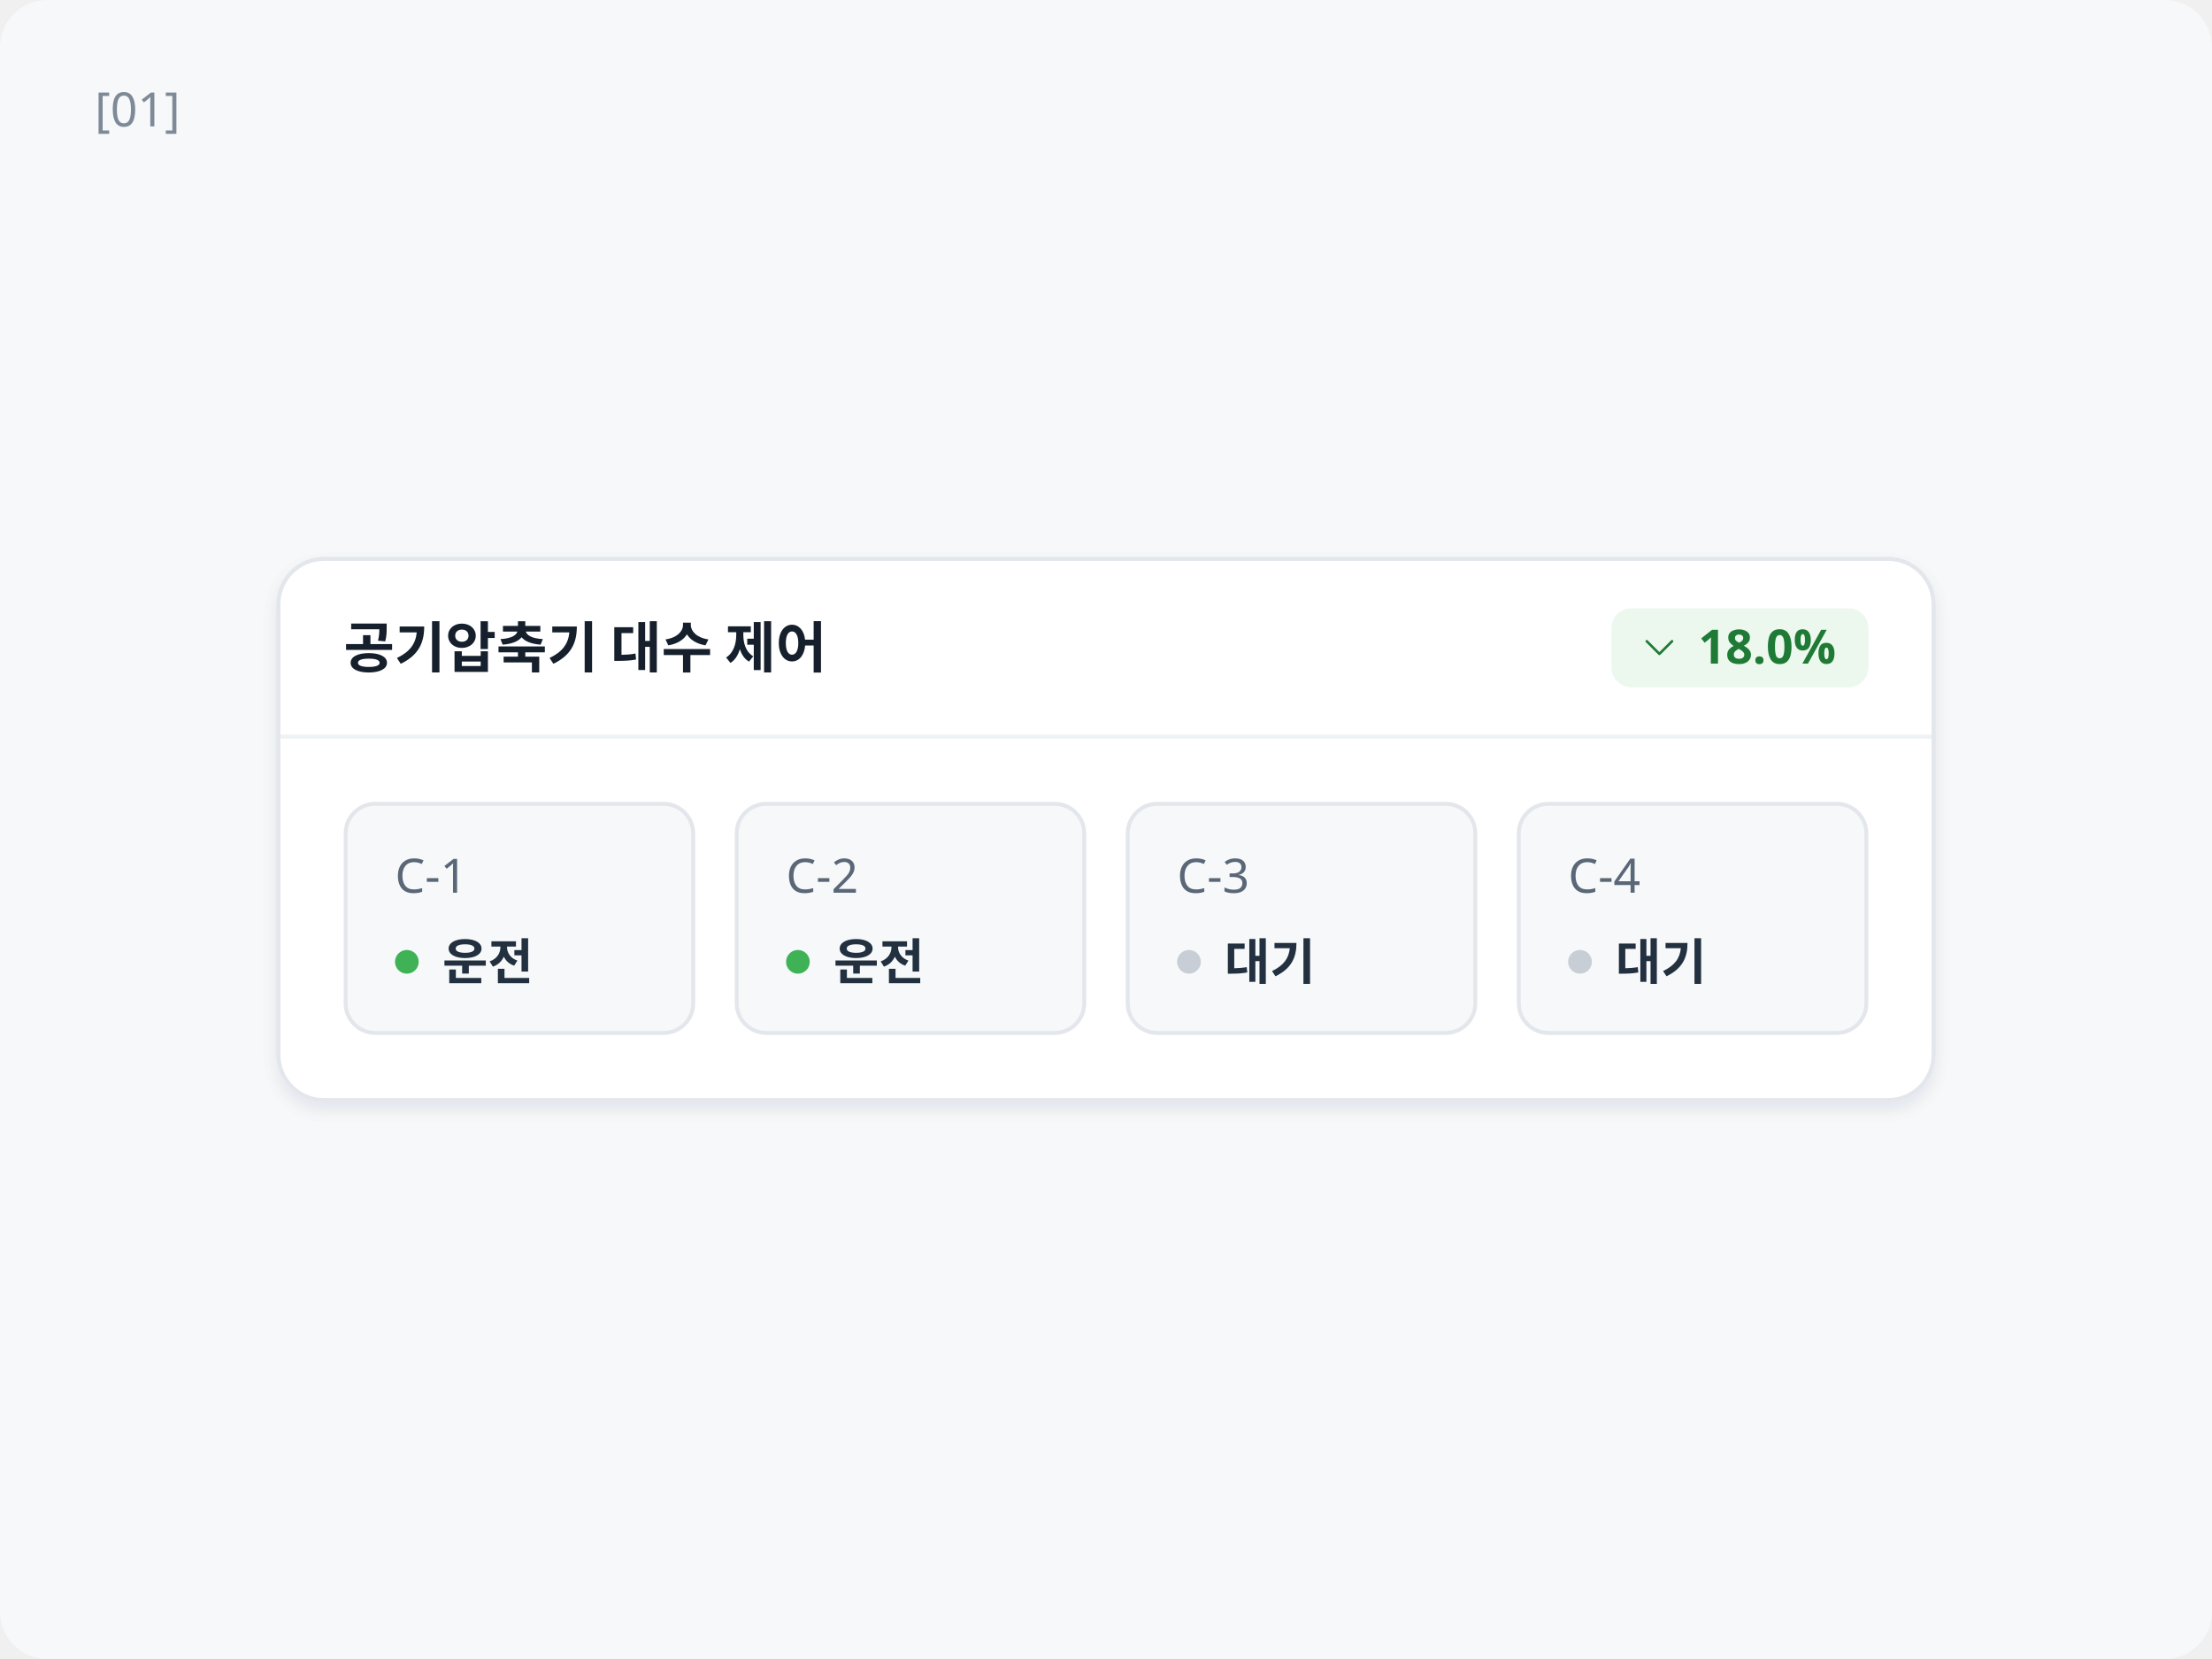
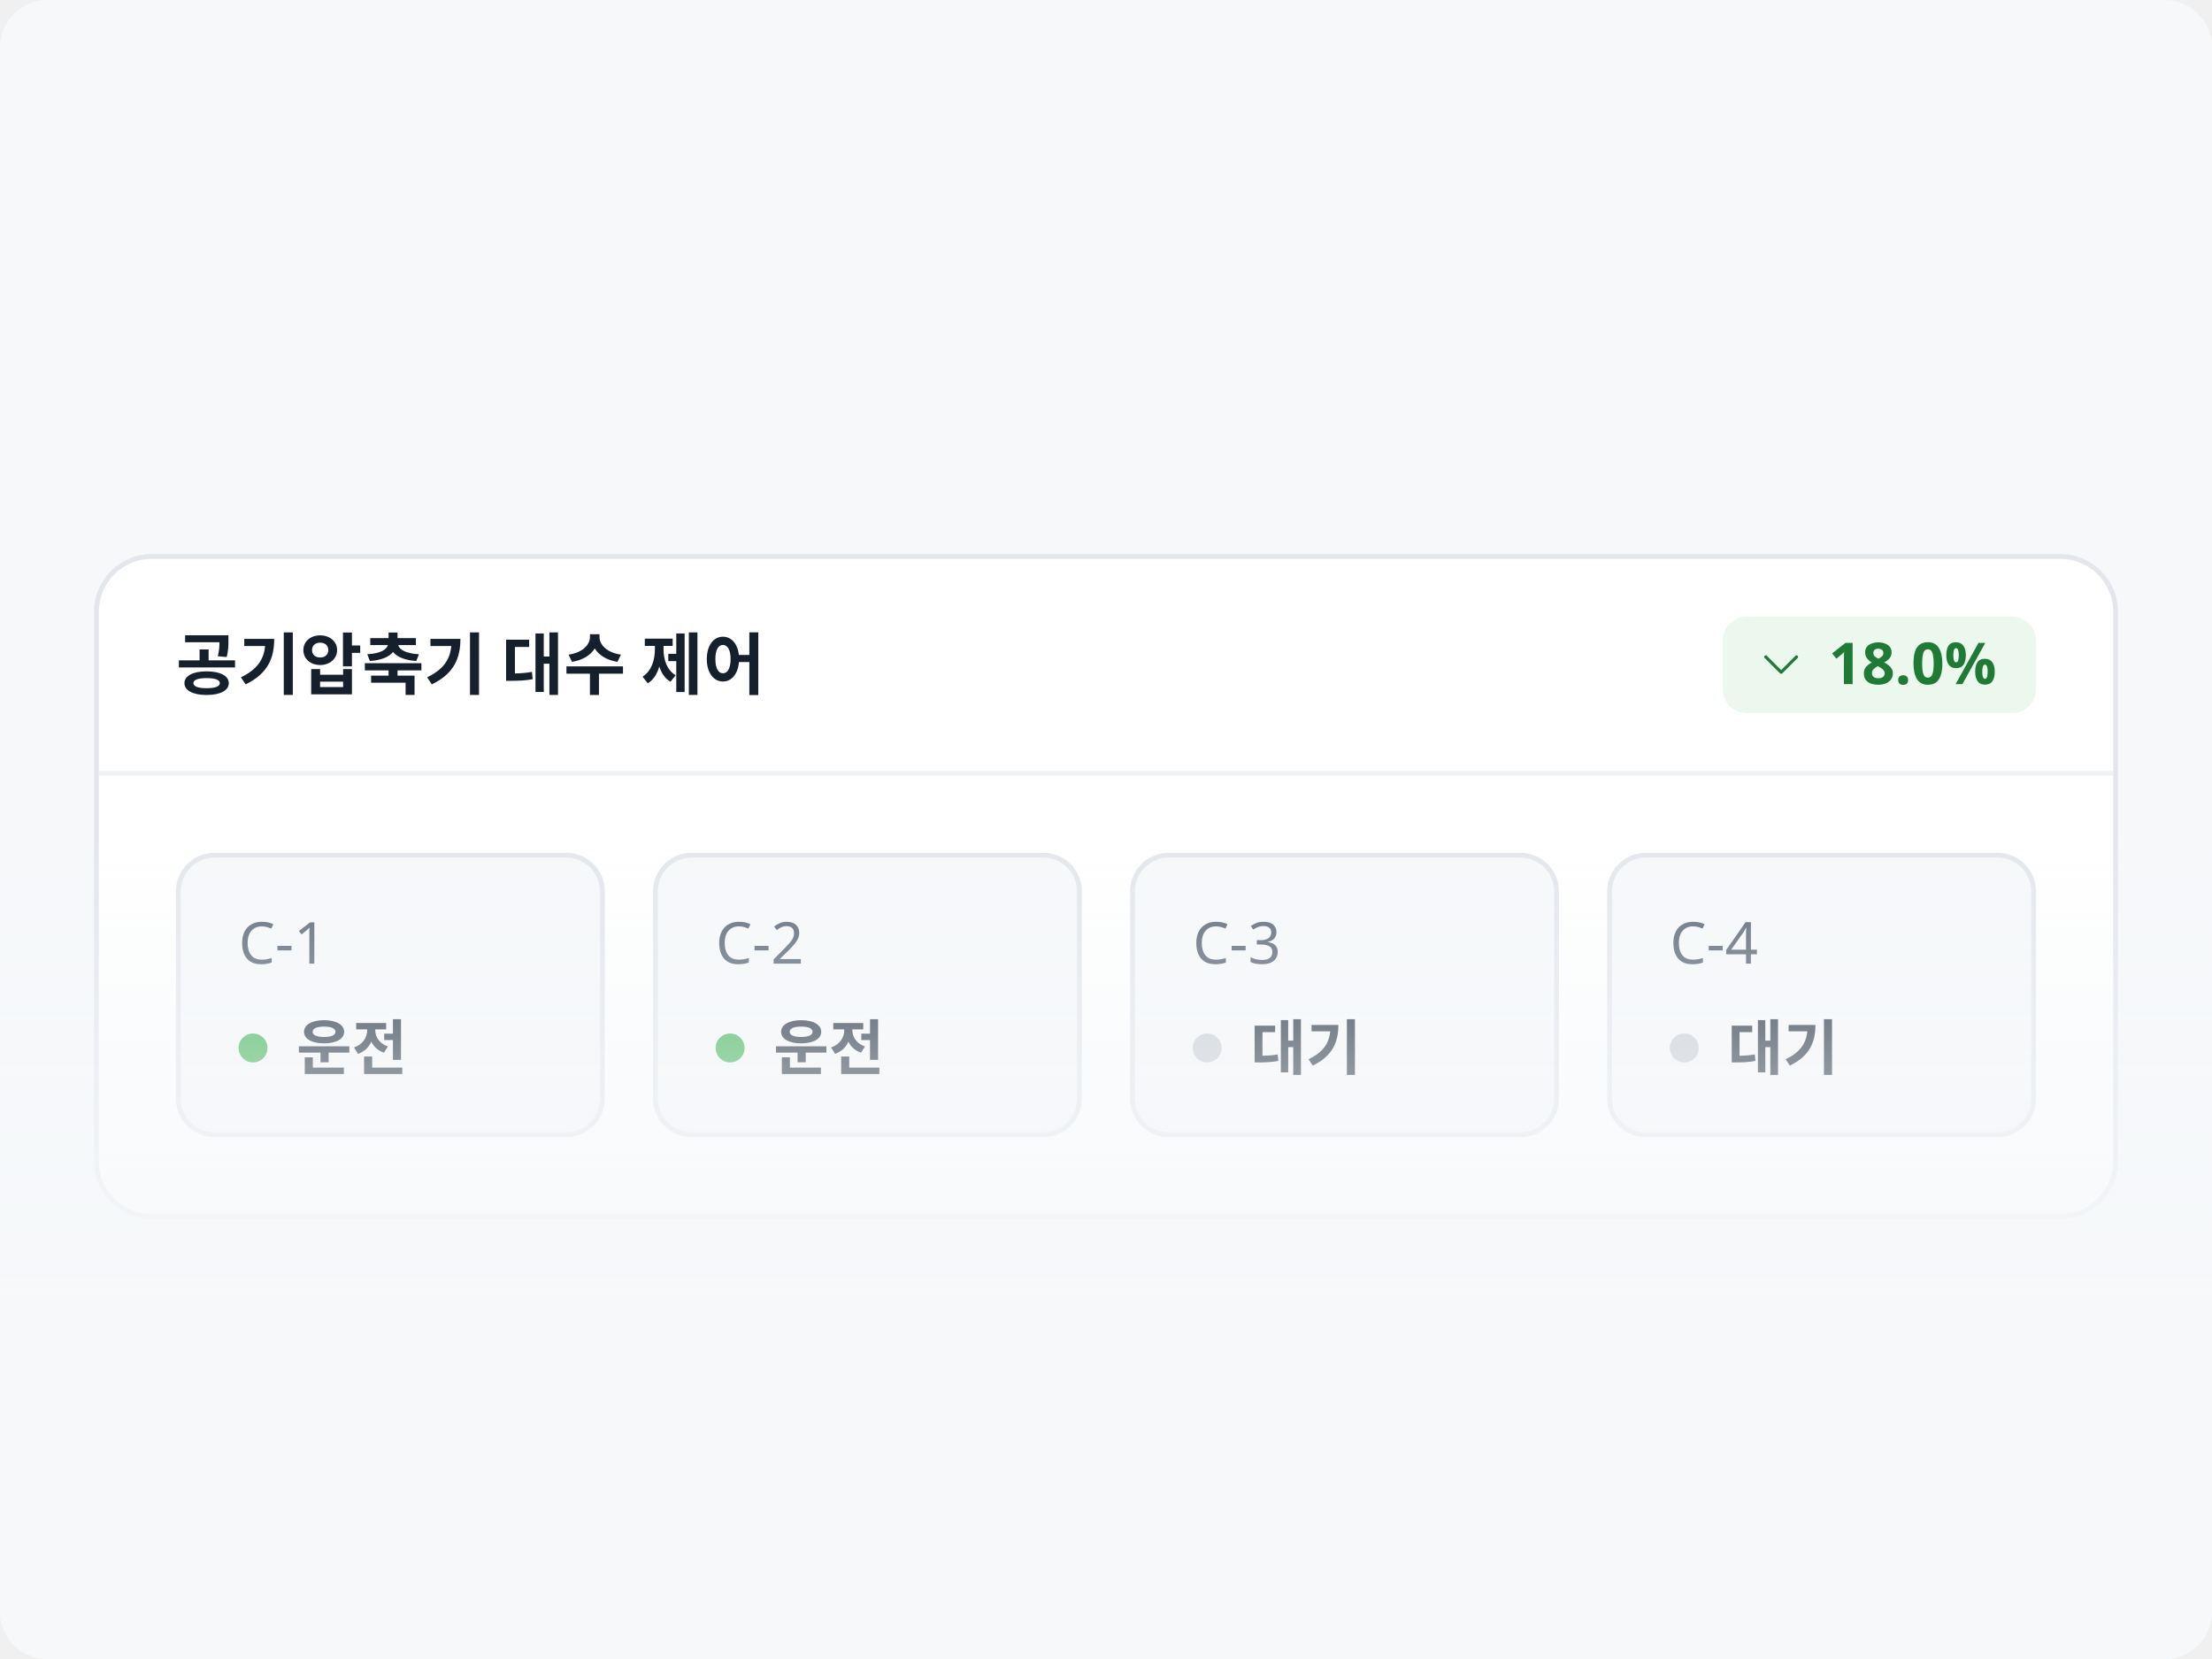
<svg xmlns="http://www.w3.org/2000/svg" width="560" height="420" viewBox="0 0 560 420" fill="none">
  <defs>
-     <filter id="sh1" x="-20%" y="-20%" width="140%" height="160%">
-       <feDropShadow in="SourceGraphic" result="s0" dx="0" dy="16" stdDeviation="16" flood-color="#010E50" flood-opacity="0.08" />
-       <feDropShadow in="SourceGraphic" result="s1" dx="0" dy="2" stdDeviation="2" flood-color="#010E50" flood-opacity="0.04" />
-       <feMerge>
-         <feMergeNode in="s0" />
-         <feMergeNode in="s1" />
-       </feMerge>
-     </filter>
+     <linearGradient id="fade0" x1="0" y1="210" x2="0" y2="330" gradientUnits="userSpaceOnUse">
+       <stop offset="0" stop-color="#F6F8FA" stop-opacity="0" />
+       <stop offset="0.5" stop-color="#F6F8FA" stop-opacity="0.5" />
+       <stop offset="1" stop-color="#F6F8FA" stop-opacity="1" />
+     </linearGradient>
    <clipPath id="card">
      <rect width="560" height="420" rx="12" />
    </clipPath>
  </defs>
  <g clip-path="url(#card)">
    <rect x="0" y="0" width="560" height="420" rx="12" fill="#F6F8FA" />
-     <text x="24" y="32" font-family="JetBrains Mono" font-size="12" font-weight="400" fill="#7E8A98">[01]</text>
-     <rect x="70.5" y="141.5" width="419" height="137" rx="11.5" fill="#FFFFFF" stroke="#E3E7EC" stroke-width="1" filter="url(#sh1)" />
-     <line x1="71" y1="186.5" x2="489" y2="186.5" stroke="#EFF2F5" stroke-width="1" />
-     <text x="87" y="169" font-family="Pretendard" font-size="14" font-weight="600" fill="#16202C">공기압축기 대수 제어</text>
-     <rect x="407.98" y="154" width="65.02" height="20" rx="5" fill="#3FB255" fill-opacity="0.1" />
-     <g transform="translate(414.98 158.5) scale(0.04 0.04)" fill="#1F7A36">
-       <path d="M213.66,101.66l-80,80a8,8,0,0,1-11.32,0l-80-80A8,8,0,0,1,53.66,90.34L128,164.69l74.34-74.35a8,8,0,0,1,11.32,11.32Z" fill="#1F7A36" />
+     <g transform="translate(0 14.00)">
+       <g transform="translate(-61.60 -45.76) scale(1.22)">
+         <rect x="70.5" y="141.5" width="419" height="137" rx="11.5" fill="#FFFFFF" stroke="#E3E7EC" stroke-width="1" />
+         <line x1="71" y1="186.5" x2="489" y2="186.5" stroke="#EFF2F5" stroke-width="1" />
+         <text x="87" y="169" font-family="Pretendard" font-size="14" font-weight="600" fill="#16202C">공기압축기 대수 제어</text>
+         <rect x="407.98" y="154" width="65.02" height="20" rx="5" fill="#3FB255" fill-opacity="0.1" />
+         <g transform="translate(414.98 158.5) scale(0.04 0.04)" fill="#1F7A36">
+           <path d="M213.66,101.66l-80,80a8,8,0,0,1-11.32,0l-80-80A8,8,0,0,1,53.66,90.34L128,164.69l74.34-74.35a8,8,0,0,1,11.32,11.32Z" fill="#1F7A36" />
+         </g>
+         <text x="429.98" y="168" font-family="JetBrains Mono" font-size="12" font-weight="600" fill="#1F7A36">18.0%</text>
+         <rect x="87.5" y="203.5" width="88" height="58" rx="7.5" fill="#F6F8FA" stroke="#E3E7EC" stroke-width="1" />
+         <text x="100" y="226" font-family="JetBrains Mono" font-size="12" font-weight="400" fill="#5A6776">C-1</text>
+         <rect x="100" y="240.5" width="6" height="6" rx="3" fill="#3FB255" />
+         <text x="112" y="248" font-family="Pretendard" font-size="12.5" font-weight="600" fill="#22303F">운전</text>
+         <rect x="186.5" y="203.5" width="88" height="58" rx="7.5" fill="#F6F8FA" stroke="#E3E7EC" stroke-width="1" />
+         <text x="199" y="226" font-family="JetBrains Mono" font-size="12" font-weight="400" fill="#5A6776">C-2</text>
+         <rect x="199" y="240.5" width="6" height="6" rx="3" fill="#3FB255" />
+         <text x="211" y="248" font-family="Pretendard" font-size="12.5" font-weight="600" fill="#22303F">운전</text>
+         <rect x="285.5" y="203.5" width="88" height="58" rx="7.5" fill="#F6F8FA" stroke="#E3E7EC" stroke-width="1" />
+         <text x="298" y="226" font-family="JetBrains Mono" font-size="12" font-weight="400" fill="#5A6776">C-3</text>
+         <rect x="298" y="240.5" width="6" height="6" rx="3" fill="#C8CED5" />
+         <text x="310" y="248" font-family="Pretendard" font-size="12.5" font-weight="600" fill="#22303F">대기</text>
+         <rect x="384.5" y="203.5" width="88" height="58" rx="7.5" fill="#F6F8FA" stroke="#E3E7EC" stroke-width="1" />
+         <text x="397" y="226" font-family="JetBrains Mono" font-size="12" font-weight="400" fill="#5A6776">C-4</text>
+         <rect x="397" y="240.5" width="6" height="6" rx="3" fill="#C8CED5" />
+         <text x="409" y="248" font-family="Pretendard" font-size="12.5" font-weight="600" fill="#22303F">대기</text>
+       </g>
    </g>
-     <text x="429.98" y="168" font-family="JetBrains Mono" font-size="12" font-weight="600" fill="#1F7A36">18.0%</text>
-     <rect x="87.5" y="203.5" width="88" height="58" rx="7.5" fill="#F6F8FA" stroke="#E3E7EC" stroke-width="1" />
-     <text x="100" y="226" font-family="JetBrains Mono" font-size="12" font-weight="400" fill="#5A6776">C-1</text>
-     <rect x="100" y="240.5" width="6" height="6" rx="3" fill="#3FB255" />
-     <text x="112" y="248" font-family="Pretendard" font-size="12.5" font-weight="600" fill="#22303F">운전</text>
-     <rect x="186.5" y="203.5" width="88" height="58" rx="7.5" fill="#F6F8FA" stroke="#E3E7EC" stroke-width="1" />
-     <text x="199" y="226" font-family="JetBrains Mono" font-size="12" font-weight="400" fill="#5A6776">C-2</text>
-     <rect x="199" y="240.5" width="6" height="6" rx="3" fill="#3FB255" />
-     <text x="211" y="248" font-family="Pretendard" font-size="12.5" font-weight="600" fill="#22303F">운전</text>
-     <rect x="285.5" y="203.5" width="88" height="58" rx="7.5" fill="#F6F8FA" stroke="#E3E7EC" stroke-width="1" />
-     <text x="298" y="226" font-family="JetBrains Mono" font-size="12" font-weight="400" fill="#5A6776">C-3</text>
-     <rect x="298" y="240.5" width="6" height="6" rx="3" fill="#C8CED5" />
-     <text x="310" y="248" font-family="Pretendard" font-size="12.5" font-weight="600" fill="#22303F">대기</text>
-     <rect x="384.5" y="203.5" width="88" height="58" rx="7.5" fill="#F6F8FA" stroke="#E3E7EC" stroke-width="1" />
-     <text x="397" y="226" font-family="JetBrains Mono" font-size="12" font-weight="400" fill="#5A6776">C-4</text>
-     <rect x="397" y="240.5" width="6" height="6" rx="3" fill="#C8CED5" />
-     <text x="409" y="248" font-family="Pretendard" font-size="12.5" font-weight="600" fill="#22303F">대기</text>
+     <rect x="0" y="210" width="560" height="210" fill="url(#fade0)" />
  </g>
</svg>
